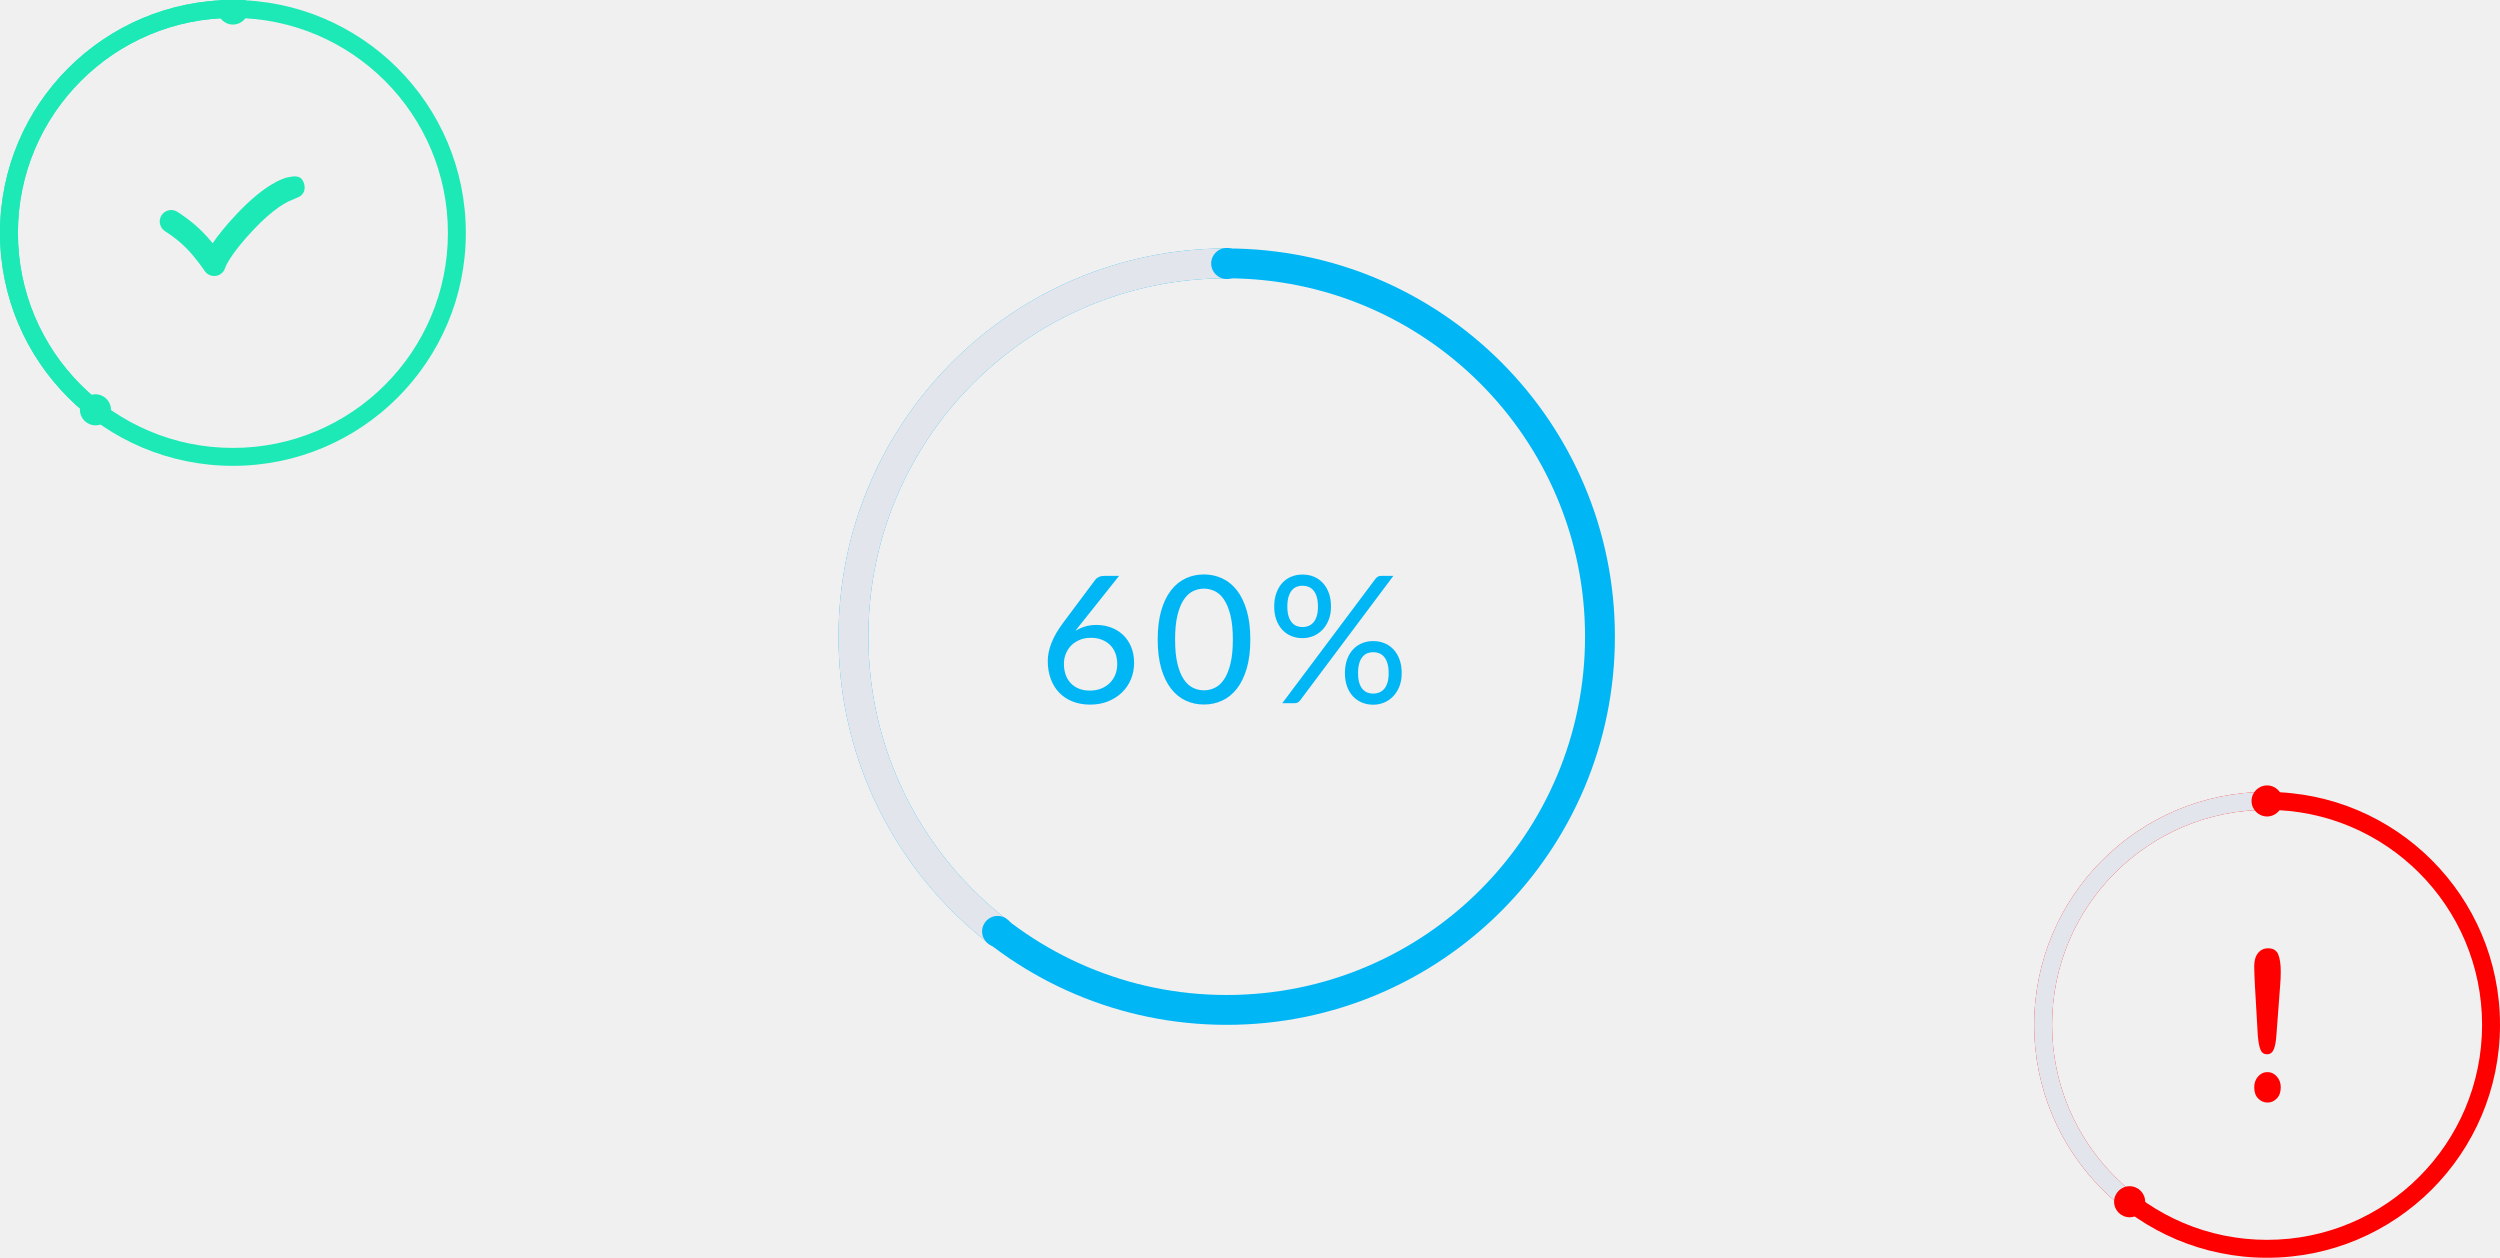
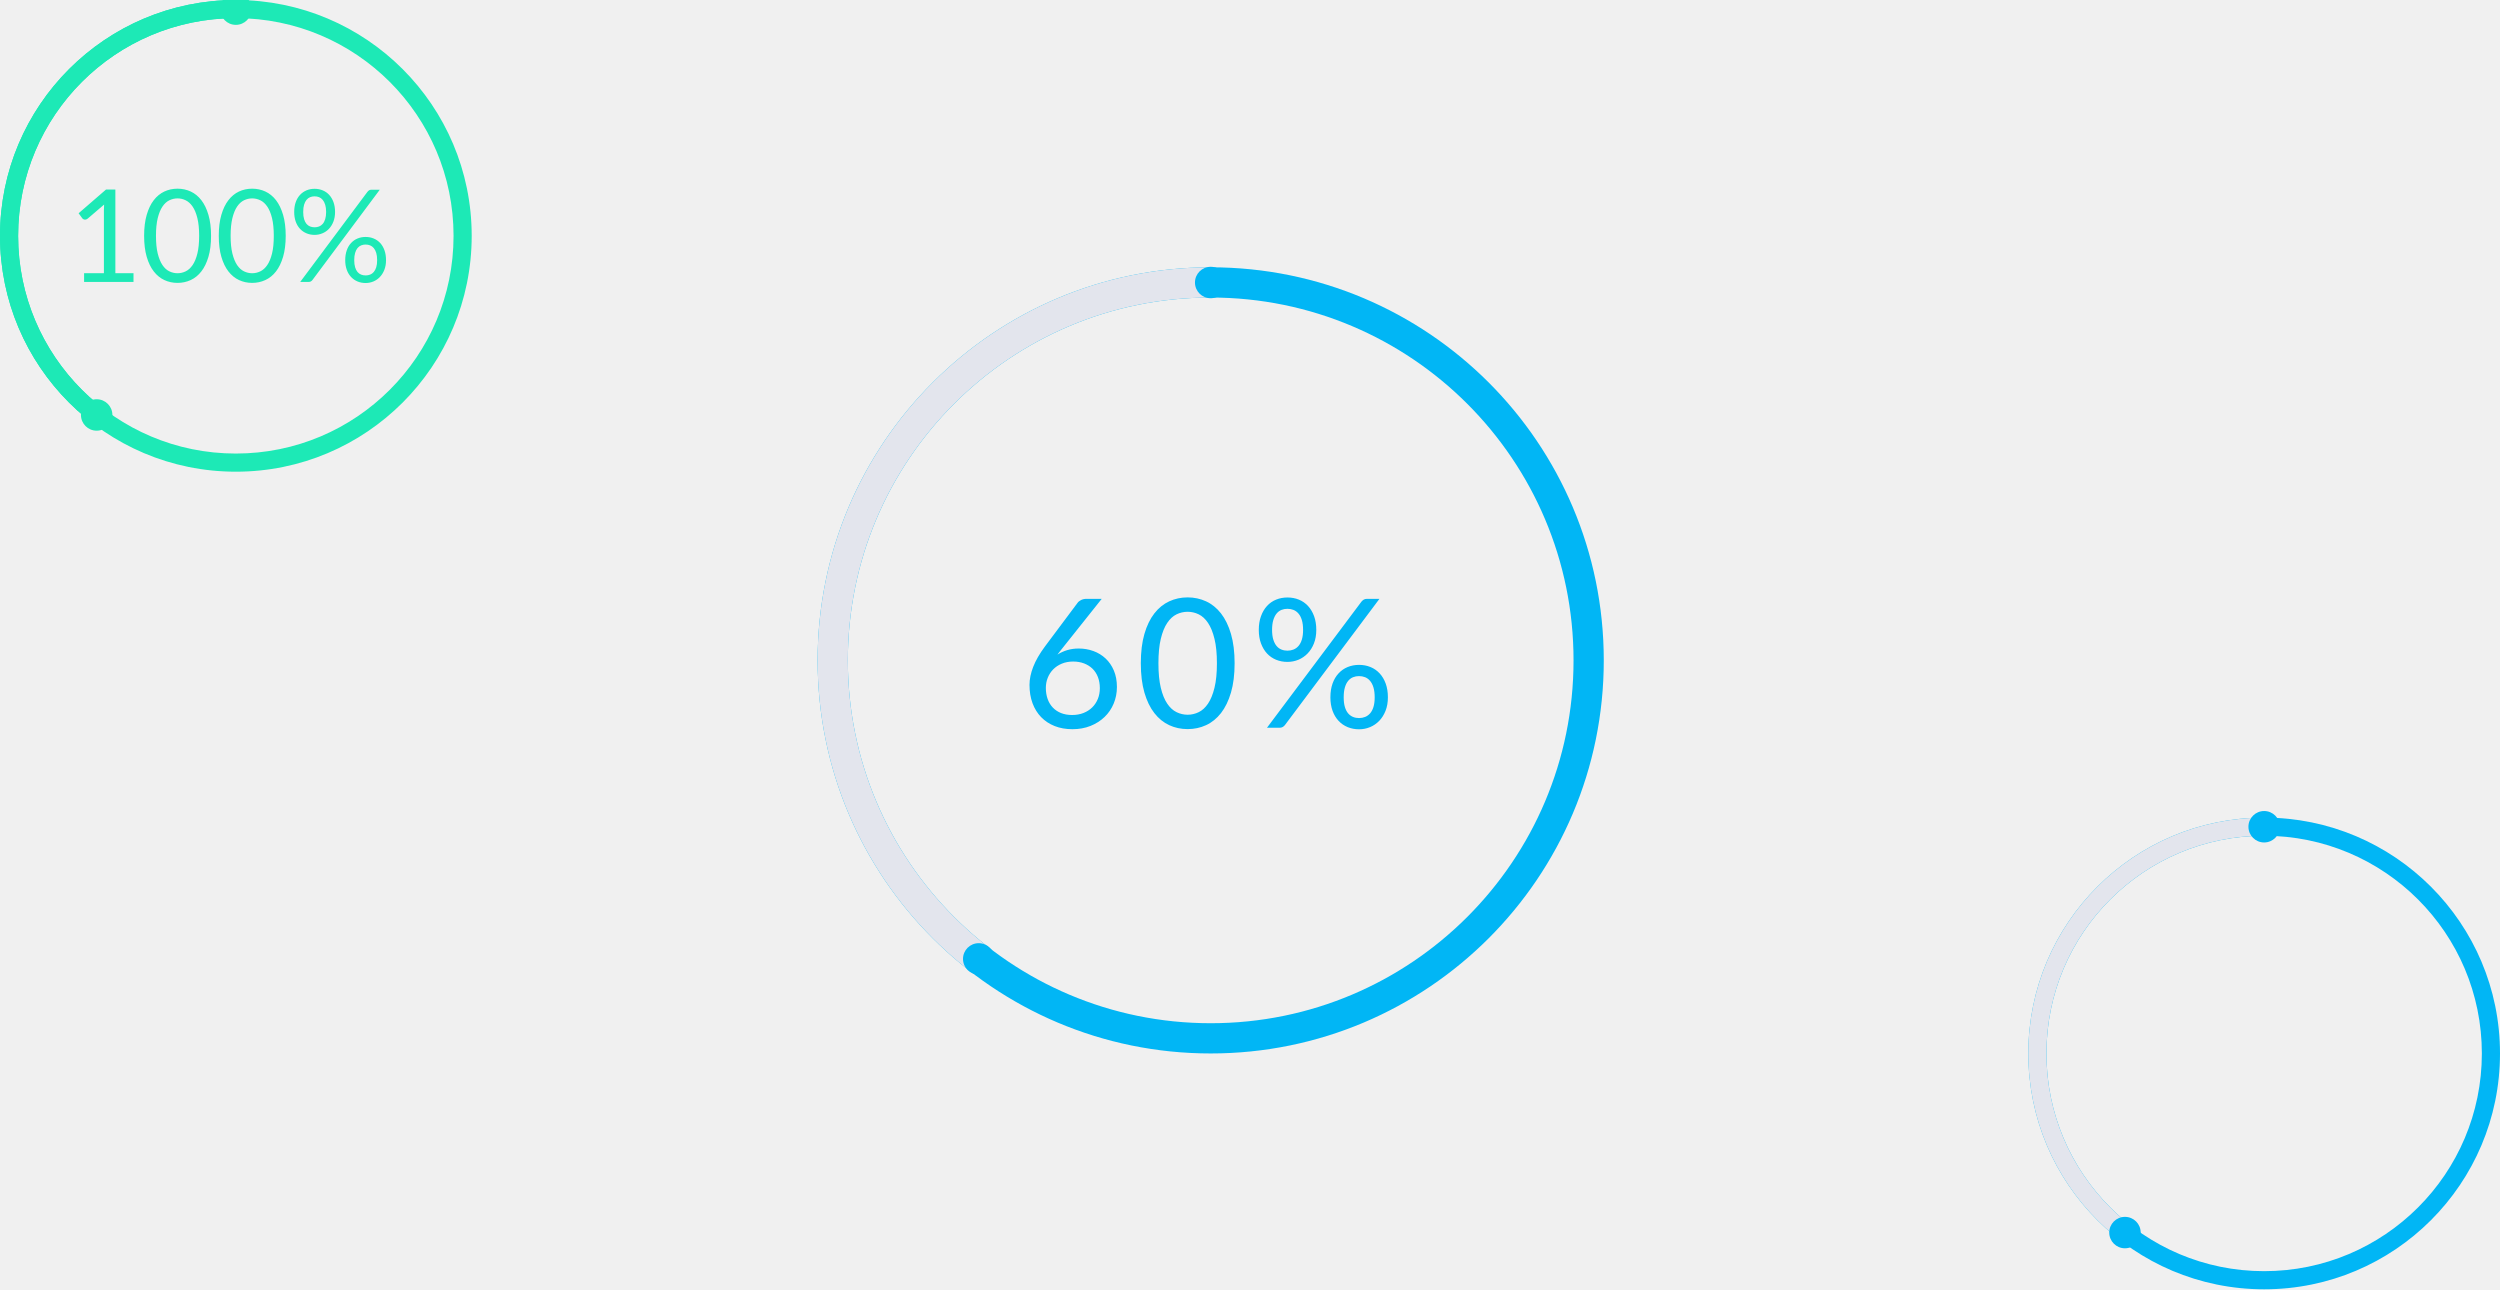
- <svg xmlns="http://www.w3.org/2000/svg" xmlns:xlink="http://www.w3.org/1999/xlink" width="161px" height="81px" viewBox="0 0 161 81" version="1.1">
+ <svg xmlns="http://www.w3.org/2000/svg" xmlns:xlink="http://www.w3.org/1999/xlink" width="159px" height="82px" viewBox="0 0 159 82" version="1.1">
  <defs>
    <path d="M25,50 C11.193,50 0,38.807 0,25 C0,11.193 11.193,0 25,0 C38.807,0 50,11.193 50,25 C50,38.807 38.807,50 25,50 Z M25,48.077 C37.745,48.077 48.077,37.745 48.077,25 C48.077,12.255 37.745,1.923 25,1.923 C12.255,1.923 1.923,12.255 1.923,25 C1.923,37.745 12.255,48.077 25,48.077 Z" id="path-1" />
    <path d="M15,30 C6.716,30 0,23.284 0,15 C0,6.716 6.716,0 15,0 C23.284,0 30,6.716 30,15 C30,23.284 23.284,30 15,30 Z M15,28.846 C22.647,28.846 28.846,22.647 28.846,15 C28.846,7.353 22.647,1.154 15,1.154 C7.353,1.154 1.154,7.353 1.154,15 C1.154,22.647 7.353,28.846 15,28.846 Z" id="path-3" />
    <path d="M15,30 C6.716,30 0,23.284 0,15 C0,6.716 6.716,0 15,0 C23.284,0 30,6.716 30,15 C30,23.284 23.284,30 15,30 Z M15,28.846 C22.647,28.846 28.846,22.647 28.846,15 C28.846,7.353 22.647,1.154 15,1.154 C7.353,1.154 1.154,7.353 1.154,15 C1.154,22.647 7.353,28.846 15,28.846 Z" id="path-5" />
  </defs>
  <g id="pages" stroke="none" stroke-width="1" fill="none" fill-rule="evenodd">
-     <g id="componentes-V2" transform="translate(-154, -2105)">
-       <g id="ProgressCircular" transform="translate(154, 2105)">
-         <g id="Group-22" transform="translate(54, 16)">
-           <g id="Line-2">
-             <mask id="mask-2" fill="white">
-               <use xlink:href="#path-1" />
-             </mask>
-             <use id="Mask" fill="#01B6F5" fill-rule="nonzero" xlink:href="#path-1" />
-             <polygon fill="#E3E5ED" fill-rule="nonzero" mask="url(#mask-2)" points="25 -0.321 25 25 9.295 44.872 -0.641 44.872 -0.641 -0.384" />
-           </g>
-           <ellipse id="Oval" fill="#01B6F5" fill-rule="nonzero" cx="25" cy="0.968" rx="1" ry="1" />
-           <ellipse id="Oval" fill="#01B6F5" fill-rule="nonzero" cx="10.247" cy="43.986" rx="1" ry="1" />
-           <path d="M15.636,24.143 C15.567,24.23 15.5,24.314 15.436,24.394 C15.371,24.474 15.31,24.554 15.253,24.634 C15.44,24.512 15.646,24.417 15.873,24.349 C16.1,24.28 16.344,24.246 16.607,24.246 C16.935,24.246 17.245,24.299 17.539,24.406 C17.832,24.512 18.09,24.67 18.313,24.877 C18.536,25.085 18.712,25.341 18.841,25.646 C18.971,25.95 19.036,26.299 19.036,26.691 C19.036,27.069 18.967,27.421 18.83,27.749 C18.693,28.076 18.5,28.36 18.25,28.6 C18,28.84 17.702,29.03 17.356,29.169 C17.009,29.308 16.626,29.377 16.207,29.377 C15.788,29.377 15.411,29.31 15.076,29.177 C14.74,29.044 14.454,28.854 14.216,28.609 C13.978,28.363 13.795,28.067 13.667,27.72 C13.54,27.373 13.476,26.987 13.476,26.56 C13.476,26.198 13.555,25.814 13.713,25.409 C13.871,25.003 14.121,24.57 14.464,24.109 L16.527,21.349 C16.58,21.272 16.659,21.21 16.761,21.16 C16.864,21.11 16.979,21.086 17.104,21.086 L18.07,21.086 L15.636,24.143 Z M14.516,26.749 C14.516,27.004 14.553,27.237 14.627,27.449 C14.701,27.66 14.81,27.842 14.953,27.994 C15.096,28.147 15.271,28.265 15.479,28.349 C15.686,28.432 15.921,28.474 16.184,28.474 C16.451,28.474 16.693,28.431 16.91,28.346 C17.127,28.26 17.313,28.141 17.467,27.989 C17.621,27.836 17.74,27.656 17.824,27.449 C17.908,27.241 17.95,27.015 17.95,26.771 C17.95,26.509 17.909,26.271 17.827,26.06 C17.745,25.849 17.629,25.67 17.479,25.526 C17.328,25.381 17.149,25.27 16.941,25.191 C16.734,25.113 16.504,25.074 16.253,25.074 C15.986,25.074 15.745,25.119 15.53,25.209 C15.315,25.298 15.132,25.42 14.981,25.574 C14.831,25.729 14.716,25.907 14.636,26.109 C14.556,26.31 14.516,26.524 14.516,26.749 Z M26.521,25.183 C26.521,25.899 26.444,26.52 26.29,27.046 C26.136,27.571 25.924,28.007 25.656,28.351 C25.387,28.696 25.071,28.952 24.707,29.12 C24.343,29.288 23.952,29.371 23.533,29.371 C23.114,29.371 22.723,29.288 22.361,29.12 C22,28.952 21.684,28.696 21.416,28.351 C21.147,28.007 20.937,27.571 20.784,27.046 C20.632,26.52 20.556,25.899 20.556,25.183 C20.556,24.467 20.632,23.846 20.784,23.32 C20.937,22.794 21.147,22.359 21.416,22.014 C21.684,21.669 22,21.413 22.361,21.246 C22.723,21.078 23.114,20.994 23.533,20.994 C23.952,20.994 24.343,21.078 24.707,21.246 C25.071,21.413 25.387,21.67 25.656,22.014 C25.924,22.359 26.136,22.794 26.29,23.32 C26.444,23.846 26.521,24.467 26.521,25.183 Z M25.396,25.183 C25.396,24.566 25.344,24.048 25.241,23.629 C25.139,23.21 25.001,22.872 24.83,22.617 C24.659,22.362 24.46,22.18 24.236,22.071 C24.011,21.963 23.777,21.909 23.533,21.909 C23.289,21.909 23.055,21.963 22.83,22.071 C22.605,22.18 22.407,22.362 22.236,22.617 C22.064,22.872 21.928,23.21 21.827,23.629 C21.726,24.048 21.676,24.566 21.676,25.183 C21.676,25.804 21.726,26.324 21.827,26.743 C21.928,27.162 22.064,27.498 22.236,27.751 C22.407,28.005 22.605,28.186 22.83,28.294 C23.055,28.403 23.289,28.457 23.533,28.457 C23.777,28.457 24.011,28.403 24.236,28.294 C24.46,28.186 24.659,28.005 24.83,27.751 C25.001,27.498 25.139,27.162 25.241,26.743 C25.344,26.324 25.396,25.804 25.396,25.183 Z M31.716,23.063 C31.716,23.383 31.666,23.669 31.567,23.92 C31.468,24.171 31.334,24.385 31.164,24.56 C30.995,24.735 30.8,24.869 30.579,24.96 C30.358,25.051 30.125,25.097 29.881,25.097 C29.622,25.097 29.381,25.051 29.159,24.96 C28.936,24.869 28.743,24.735 28.581,24.56 C28.42,24.385 28.292,24.171 28.199,23.92 C28.105,23.669 28.059,23.383 28.059,23.063 C28.059,22.735 28.105,22.444 28.199,22.189 C28.292,21.933 28.42,21.717 28.581,21.54 C28.743,21.363 28.936,21.229 29.159,21.137 C29.381,21.046 29.622,21 29.881,21 C30.144,21 30.387,21.046 30.61,21.137 C30.833,21.229 31.026,21.363 31.19,21.54 C31.354,21.717 31.482,21.933 31.576,22.189 C31.669,22.444 31.716,22.735 31.716,23.063 Z M30.876,23.063 C30.876,22.819 30.85,22.611 30.799,22.44 C30.747,22.269 30.676,22.13 30.584,22.023 C30.493,21.916 30.387,21.839 30.267,21.791 C30.147,21.744 30.019,21.72 29.881,21.72 C29.744,21.72 29.617,21.744 29.499,21.791 C29.38,21.839 29.278,21.916 29.19,22.023 C29.102,22.13 29.033,22.269 28.981,22.44 C28.93,22.611 28.904,22.819 28.904,23.063 C28.904,23.303 28.93,23.507 28.981,23.674 C29.033,23.842 29.102,23.978 29.19,24.083 C29.278,24.188 29.38,24.264 29.499,24.311 C29.617,24.359 29.744,24.383 29.881,24.383 C30.019,24.383 30.147,24.359 30.267,24.311 C30.387,24.264 30.493,24.188 30.584,24.083 C30.676,23.978 30.747,23.842 30.799,23.674 C30.85,23.507 30.876,23.303 30.876,23.063 Z M34.59,21.263 C34.628,21.217 34.674,21.176 34.727,21.14 C34.78,21.104 34.855,21.086 34.95,21.086 L35.733,21.086 L29.721,29.114 C29.683,29.164 29.636,29.205 29.579,29.237 C29.521,29.27 29.455,29.286 29.379,29.286 L28.579,29.286 L34.59,21.263 Z M36.27,27.349 C36.27,27.669 36.22,27.954 36.121,28.206 C36.022,28.457 35.888,28.67 35.719,28.846 C35.549,29.021 35.354,29.154 35.133,29.246 C34.912,29.337 34.679,29.383 34.436,29.383 C34.177,29.383 33.936,29.337 33.713,29.246 C33.49,29.154 33.297,29.021 33.133,28.846 C32.969,28.67 32.841,28.457 32.75,28.206 C32.659,27.954 32.613,27.669 32.613,27.349 C32.613,27.021 32.659,26.73 32.75,26.474 C32.841,26.219 32.969,26.003 33.133,25.826 C33.297,25.649 33.49,25.514 33.713,25.423 C33.936,25.331 34.177,25.286 34.436,25.286 C34.695,25.286 34.937,25.331 35.161,25.423 C35.386,25.514 35.58,25.649 35.744,25.826 C35.908,26.003 36.037,26.219 36.13,26.474 C36.223,26.73 36.27,27.021 36.27,27.349 Z M35.43,27.349 C35.43,27.105 35.404,26.897 35.353,26.726 C35.301,26.554 35.23,26.414 35.139,26.306 C35.047,26.197 34.941,26.119 34.821,26.071 C34.701,26.024 34.573,26 34.436,26 C34.299,26 34.171,26.024 34.053,26.071 C33.935,26.119 33.831,26.197 33.741,26.306 C33.652,26.414 33.582,26.554 33.533,26.726 C33.483,26.897 33.459,27.105 33.459,27.349 C33.459,27.589 33.483,27.792 33.533,27.96 C33.582,28.128 33.652,28.264 33.741,28.369 C33.831,28.473 33.935,28.55 34.053,28.597 C34.171,28.645 34.299,28.669 34.436,28.669 C34.573,28.669 34.701,28.645 34.821,28.597 C34.941,28.55 35.047,28.473 35.139,28.369 C35.23,28.264 35.301,28.128 35.353,27.96 C35.404,27.792 35.43,27.589 35.43,27.349 Z" id="60%" fill="#01B6F5" />
+     <g id="ProgressCircular">
+       <g id="Group-22" transform="translate(5, 12)">
+         <g id="Line-2" transform="translate(47, 5)">
+           <mask id="mask-2" fill="white">
+             <use xlink:href="#path-1" />
+           </mask>
+           <use id="Mask" fill="#01B6F5" fill-rule="nonzero" xlink:href="#path-1" />
+           <polygon fill="#E3E5ED" fill-rule="nonzero" mask="url(#mask-2)" points="25 -0.321 25 25 9.295 44.872 -0.641 44.872 -0.641 -0.384" />
        </g>
-         <g id="Group-22">
-           <g id="Line-2">
-             <mask id="mask-4" fill="white">
-               <use xlink:href="#path-3" />
-             </mask>
-             <use id="Mask" fill="#1DE9B6" fill-rule="nonzero" xlink:href="#path-3" />
-             <polygon fill="#1DE9B6" fill-rule="nonzero" mask="url(#mask-4)" points="15 -0.192 15 15 5.577 26.923 -0.385 26.923 -0.385 -0.23" />
-           </g>
-           <ellipse id="Oval" fill="#1DE9B6" fill-rule="nonzero" cx="15" cy="0.581" rx="1" ry="1" />
-           <ellipse id="Oval" fill="#1DE9B6" fill-rule="nonzero" cx="6.148" cy="26.392" rx="1" ry="1" />
-           <g id="done" transform="translate(10.28571, 11.35714)" fill="#1DE9B6" fill-rule="nonzero">
-             <path d="M9.274,0.405 C9.077,-0.103 8.676,-0.022 8.241,0.064 C7.981,0.118 6.826,0.456 4.998,2.383 C4.24,3.183 3.739,3.821 3.41,4.307 C3.209,4.06 2.978,3.796 2.736,3.554 C1.991,2.809 1.161,2.298 1.126,2.276 C0.778,2.063 0.323,2.173 0.109,2.521 C-0.104,2.869 0.005,3.325 0.353,3.539 C0.36,3.543 1.073,3.984 1.689,4.6 C2.317,5.229 2.887,6.078 2.892,6.087 C3.031,6.295 3.263,6.417 3.508,6.417 C3.55,6.417 3.593,6.413 3.635,6.406 C3.924,6.356 4.156,6.139 4.227,5.855 C4.228,5.848 4.522,5.037 6.072,3.402 C7.321,2.085 8.154,1.666 8.443,1.55 C8.445,1.55 8.447,1.55 8.451,1.549 C8.45,1.549 8.46,1.544 8.478,1.536 C8.527,1.518 8.554,1.511 8.555,1.51 C8.541,1.514 8.534,1.515 8.534,1.515 L8.533,1.512 C8.667,1.454 8.917,1.346 8.922,1.344 C9.299,1.189 9.421,0.785 9.274,0.405 Z" id="Shape" />
-           </g>
+         <path d="M0.348,5.374 L1.608,5.374 L1.608,1.375 C1.608,1.255 1.613,1.134 1.621,1.011 L0.573,1.907 C0.546,1.929 0.518,1.945 0.491,1.954 C0.464,1.964 0.438,1.969 0.413,1.969 C0.372,1.969 0.336,1.96 0.303,1.942 C0.27,1.924 0.246,1.903 0.229,1.879 L-2.48689958e-14,1.563 L1.744,0.053 L2.337,0.053 L2.337,5.374 L3.491,5.374 L3.491,5.93 L0.348,5.93 L0.348,5.374 Z M8.423,3 C8.423,3.513 8.368,3.957 8.257,4.332 C8.147,4.707 7.996,5.018 7.805,5.263 C7.614,5.509 7.388,5.692 7.128,5.812 C6.867,5.932 6.588,5.992 6.291,5.992 C5.99,5.992 5.711,5.932 5.454,5.812 C5.196,5.692 4.971,5.509 4.78,5.263 C4.589,5.018 4.439,4.707 4.33,4.332 C4.221,3.957 4.166,3.513 4.166,3 C4.166,2.487 4.221,2.042 4.33,1.666 C4.439,1.289 4.589,0.977 4.78,0.731 C4.971,0.484 5.196,0.3 5.454,0.18 C5.711,0.06 5.99,0 6.291,0 C6.588,0 6.867,0.06 7.128,0.18 C7.388,0.3 7.614,0.484 7.805,0.731 C7.996,0.977 8.147,1.289 8.257,1.666 C8.368,2.042 8.423,2.487 8.423,3 Z M7.666,3 C7.666,2.553 7.628,2.177 7.553,1.872 C7.478,1.568 7.377,1.323 7.25,1.138 C7.123,0.952 6.977,0.819 6.81,0.739 C6.644,0.658 6.471,0.618 6.291,0.618 C6.111,0.618 5.937,0.658 5.771,0.739 C5.604,0.819 5.458,0.952 5.333,1.138 C5.207,1.323 5.107,1.568 5.032,1.872 C4.957,2.177 4.92,2.553 4.92,3 C4.92,3.447 4.957,3.823 5.032,4.126 C5.107,4.428 5.207,4.673 5.333,4.858 C5.458,5.044 5.604,5.177 5.771,5.257 C5.937,5.338 6.111,5.378 6.291,5.378 C6.471,5.378 6.644,5.338 6.81,5.257 C6.977,5.177 7.123,5.044 7.25,4.858 C7.377,4.673 7.478,4.428 7.553,4.126 C7.628,3.823 7.666,3.447 7.666,3 Z M13.171,3 C13.171,3.513 13.115,3.957 13.005,4.332 C12.894,4.707 12.744,5.018 12.553,5.263 C12.362,5.509 12.136,5.692 11.875,5.812 C11.615,5.932 11.336,5.992 11.038,5.992 C10.738,5.992 10.459,5.932 10.201,5.812 C9.943,5.692 9.719,5.509 9.528,5.263 C9.337,5.018 9.187,4.707 9.078,4.332 C8.969,3.957 8.914,3.513 8.914,3 C8.914,2.487 8.969,2.042 9.078,1.666 C9.187,1.289 9.337,0.977 9.528,0.731 C9.719,0.484 9.943,0.3 10.201,0.18 C10.459,0.06 10.738,0 11.038,0 C11.336,0 11.615,0.06 11.875,0.18 C12.136,0.3 12.362,0.484 12.553,0.731 C12.744,0.977 12.894,1.289 13.005,1.666 C13.115,2.042 13.171,2.487 13.171,3 Z M12.413,3 C12.413,2.553 12.376,2.177 12.301,1.872 C12.226,1.568 12.125,1.323 11.998,1.138 C11.871,0.952 11.724,0.819 11.558,0.739 C11.392,0.658 11.218,0.618 11.038,0.618 C10.858,0.618 10.685,0.658 10.518,0.739 C10.352,0.819 10.206,0.952 10.08,1.138 C9.955,1.323 9.855,1.568 9.78,1.872 C9.705,2.177 9.667,2.553 9.667,3 C9.667,3.447 9.705,3.823 9.78,4.126 C9.855,4.428 9.955,4.673 10.08,4.858 C10.206,5.044 10.352,5.177 10.518,5.257 C10.685,5.338 10.858,5.378 11.038,5.378 C11.218,5.378 11.392,5.338 11.558,5.257 C11.724,5.177 11.871,5.044 11.998,4.858 C12.125,4.673 12.226,4.428 12.301,4.126 C12.376,3.823 12.413,3.447 12.413,3 Z M16.31,1.482 C16.31,1.711 16.274,1.916 16.203,2.098 C16.132,2.279 16.038,2.432 15.919,2.556 C15.8,2.68 15.662,2.775 15.503,2.84 C15.345,2.906 15.18,2.939 15.008,2.939 C14.823,2.939 14.651,2.906 14.495,2.84 C14.338,2.775 14.201,2.68 14.083,2.556 C13.966,2.432 13.874,2.279 13.809,2.098 C13.744,1.916 13.711,1.711 13.711,1.482 C13.711,1.247 13.744,1.038 13.809,0.855 C13.874,0.673 13.966,0.518 14.083,0.393 C14.201,0.267 14.338,0.172 14.495,0.106 C14.651,0.041 14.823,0.008 15.008,0.008 C15.191,0.008 15.362,0.041 15.522,0.106 C15.681,0.172 15.819,0.267 15.935,0.393 C16.051,0.518 16.143,0.673 16.209,0.855 C16.276,1.038 16.31,1.247 16.31,1.482 Z M15.741,1.482 C15.741,1.301 15.722,1.149 15.683,1.023 C15.645,0.898 15.593,0.795 15.526,0.714 C15.459,0.634 15.381,0.576 15.293,0.54 C15.204,0.505 15.109,0.487 15.008,0.487 C14.907,0.487 14.812,0.505 14.724,0.54 C14.635,0.576 14.558,0.634 14.492,0.714 C14.427,0.795 14.376,0.898 14.339,1.023 C14.302,1.149 14.284,1.301 14.284,1.482 C14.284,1.659 14.302,1.81 14.339,1.934 C14.376,2.058 14.427,2.159 14.492,2.237 C14.558,2.314 14.635,2.37 14.724,2.405 C14.812,2.439 14.907,2.456 15.008,2.456 C15.109,2.456 15.204,2.439 15.293,2.405 C15.381,2.37 15.459,2.314 15.526,2.237 C15.593,2.159 15.645,2.058 15.683,1.934 C15.722,1.81 15.741,1.659 15.741,1.482 Z M18.36,0.213 C18.396,0.166 18.433,0.13 18.473,0.104 C18.512,0.078 18.565,0.065 18.63,0.065 L19.154,0.065 L14.869,5.812 C14.842,5.847 14.809,5.876 14.771,5.898 C14.733,5.92 14.688,5.93 14.636,5.93 L14.095,5.93 L18.36,0.213 Z M19.551,4.547 C19.551,4.776 19.516,4.981 19.445,5.161 C19.374,5.341 19.279,5.493 19.16,5.617 C19.042,5.741 18.904,5.836 18.747,5.902 C18.59,5.967 18.426,6 18.254,6 C18.068,6 17.897,5.967 17.74,5.902 C17.583,5.836 17.446,5.741 17.329,5.617 C17.211,5.493 17.12,5.341 17.055,5.161 C16.989,4.981 16.956,4.776 16.956,4.547 C16.956,4.312 16.989,4.103 17.055,3.919 C17.12,3.735 17.211,3.58 17.329,3.454 C17.446,3.329 17.583,3.233 17.74,3.168 C17.897,3.102 18.068,3.07 18.254,3.07 C18.437,3.07 18.607,3.102 18.765,3.168 C18.924,3.233 19.061,3.329 19.179,3.454 C19.296,3.58 19.387,3.735 19.453,3.919 C19.518,4.103 19.551,4.312 19.551,4.547 Z M18.986,4.547 C18.986,4.367 18.967,4.214 18.929,4.087 C18.891,3.96 18.838,3.857 18.771,3.778 C18.705,3.698 18.627,3.641 18.538,3.606 C18.45,3.57 18.355,3.553 18.254,3.553 C18.153,3.553 18.058,3.57 17.969,3.606 C17.881,3.641 17.804,3.698 17.738,3.778 C17.673,3.857 17.621,3.96 17.585,4.087 C17.548,4.214 17.529,4.367 17.529,4.547 C17.529,4.724 17.548,4.874 17.585,4.997 C17.621,5.12 17.673,5.22 17.738,5.298 C17.804,5.376 17.881,5.432 17.969,5.466 C18.058,5.5 18.153,5.517 18.254,5.517 C18.355,5.517 18.45,5.5 18.538,5.466 C18.627,5.432 18.705,5.376 18.771,5.298 C18.838,5.22 18.891,5.12 18.929,4.997 C18.967,4.874 18.986,4.724 18.986,4.547 Z" id="100%" fill="#1DE9B6" fill-rule="nonzero" />
+         <ellipse id="Oval" fill="#01B6F5" fill-rule="nonzero" cx="72" cy="5.968" rx="1" ry="1" />
+         <ellipse id="Oval" fill="#01B6F5" fill-rule="nonzero" cx="57.247" cy="48.986" rx="1" ry="1" />
+         <path d="M62.636,29.143 C62.567,29.23 62.5,29.314 62.436,29.394 C62.371,29.474 62.31,29.554 62.253,29.634 C62.44,29.512 62.646,29.417 62.873,29.349 C63.1,29.28 63.344,29.246 63.607,29.246 C63.935,29.246 64.245,29.299 64.539,29.406 C64.832,29.512 65.09,29.67 65.313,29.877 C65.536,30.085 65.712,30.341 65.841,30.646 C65.971,30.95 66.036,31.299 66.036,31.691 C66.036,32.069 65.967,32.421 65.83,32.749 C65.693,33.076 65.5,33.36 65.25,33.6 C65,33.84 64.702,34.03 64.356,34.169 C64.009,34.308 63.626,34.377 63.207,34.377 C62.788,34.377 62.411,34.31 62.076,34.177 C61.74,34.044 61.454,33.854 61.216,33.609 C60.978,33.363 60.795,33.067 60.667,32.72 C60.54,32.373 60.476,31.987 60.476,31.56 C60.476,31.198 60.555,30.814 60.713,30.409 C60.871,30.003 61.121,29.57 61.464,29.109 L63.527,26.349 C63.58,26.272 63.659,26.21 63.761,26.16 C63.864,26.11 63.979,26.086 64.104,26.086 L65.07,26.086 L62.636,29.143 Z M61.516,31.749 C61.516,32.004 61.553,32.237 61.627,32.449 C61.701,32.66 61.81,32.842 61.953,32.994 C62.096,33.147 62.271,33.265 62.479,33.349 C62.686,33.432 62.921,33.474 63.184,33.474 C63.451,33.474 63.693,33.431 63.91,33.346 C64.127,33.26 64.313,33.141 64.467,32.989 C64.621,32.836 64.74,32.656 64.824,32.449 C64.908,32.241 64.95,32.015 64.95,31.771 C64.95,31.509 64.909,31.271 64.827,31.06 C64.745,30.849 64.629,30.67 64.479,30.526 C64.328,30.381 64.149,30.27 63.941,30.191 C63.734,30.113 63.504,30.074 63.253,30.074 C62.986,30.074 62.745,30.119 62.53,30.209 C62.315,30.298 62.132,30.42 61.981,30.574 C61.831,30.729 61.716,30.907 61.636,31.109 C61.556,31.31 61.516,31.524 61.516,31.749 Z M73.521,30.183 C73.521,30.899 73.444,31.52 73.29,32.046 C73.136,32.571 72.924,33.007 72.656,33.351 C72.387,33.696 72.071,33.952 71.707,34.12 C71.343,34.288 70.952,34.371 70.533,34.371 C70.114,34.371 69.723,34.288 69.361,34.12 C69,33.952 68.684,33.696 68.416,33.351 C68.147,33.007 67.937,32.571 67.784,32.046 C67.632,31.52 67.556,30.899 67.556,30.183 C67.556,29.467 67.632,28.846 67.784,28.32 C67.937,27.794 68.147,27.359 68.416,27.014 C68.684,26.669 69,26.413 69.361,26.246 C69.723,26.078 70.114,25.994 70.533,25.994 C70.952,25.994 71.343,26.078 71.707,26.246 C72.071,26.413 72.387,26.67 72.656,27.014 C72.924,27.359 73.136,27.794 73.29,28.32 C73.444,28.846 73.521,29.467 73.521,30.183 Z M72.396,30.183 C72.396,29.566 72.344,29.048 72.241,28.629 C72.139,28.21 72.001,27.872 71.83,27.617 C71.659,27.362 71.46,27.18 71.236,27.071 C71.011,26.963 70.777,26.909 70.533,26.909 C70.289,26.909 70.055,26.963 69.83,27.071 C69.605,27.18 69.407,27.362 69.236,27.617 C69.064,27.872 68.928,28.21 68.827,28.629 C68.726,29.048 68.676,29.566 68.676,30.183 C68.676,30.804 68.726,31.324 68.827,31.743 C68.928,32.162 69.064,32.498 69.236,32.751 C69.407,33.005 69.605,33.186 69.83,33.294 C70.055,33.403 70.289,33.457 70.533,33.457 C70.777,33.457 71.011,33.403 71.236,33.294 C71.46,33.186 71.659,33.005 71.83,32.751 C72.001,32.498 72.139,32.162 72.241,31.743 C72.344,31.324 72.396,30.804 72.396,30.183 Z M78.716,28.063 C78.716,28.383 78.666,28.669 78.567,28.92 C78.468,29.171 78.334,29.385 78.164,29.56 C77.995,29.735 77.8,29.869 77.579,29.96 C77.358,30.051 77.125,30.097 76.881,30.097 C76.622,30.097 76.381,30.051 76.159,29.96 C75.936,29.869 75.743,29.735 75.581,29.56 C75.42,29.385 75.292,29.171 75.199,28.92 C75.105,28.669 75.059,28.383 75.059,28.063 C75.059,27.735 75.105,27.444 75.199,27.189 C75.292,26.933 75.42,26.717 75.581,26.54 C75.743,26.363 75.936,26.229 76.159,26.137 C76.381,26.046 76.622,26 76.881,26 C77.144,26 77.387,26.046 77.61,26.137 C77.833,26.229 78.026,26.363 78.19,26.54 C78.354,26.717 78.482,26.933 78.576,27.189 C78.669,27.444 78.716,27.735 78.716,28.063 Z M77.876,28.063 C77.876,27.819 77.85,27.611 77.799,27.44 C77.747,27.269 77.676,27.13 77.584,27.023 C77.493,26.916 77.387,26.839 77.267,26.791 C77.147,26.744 77.019,26.72 76.881,26.72 C76.744,26.72 76.617,26.744 76.499,26.791 C76.38,26.839 76.278,26.916 76.19,27.023 C76.102,27.13 76.033,27.269 75.981,27.44 C75.93,27.611 75.904,27.819 75.904,28.063 C75.904,28.303 75.93,28.507 75.981,28.674 C76.033,28.842 76.102,28.978 76.19,29.083 C76.278,29.188 76.38,29.264 76.499,29.311 C76.617,29.359 76.744,29.383 76.881,29.383 C77.019,29.383 77.147,29.359 77.267,29.311 C77.387,29.264 77.493,29.188 77.584,29.083 C77.676,28.978 77.747,28.842 77.799,28.674 C77.85,28.507 77.876,28.303 77.876,28.063 Z M81.59,26.263 C81.628,26.217 81.674,26.176 81.727,26.14 C81.78,26.104 81.855,26.086 81.95,26.086 L82.733,26.086 L76.721,34.114 C76.683,34.164 76.636,34.205 76.579,34.237 C76.521,34.27 76.455,34.286 76.379,34.286 L75.579,34.286 L81.59,26.263 Z M83.27,32.349 C83.27,32.669 83.22,32.954 83.121,33.206 C83.022,33.457 82.888,33.67 82.719,33.846 C82.549,34.021 82.354,34.154 82.133,34.246 C81.912,34.337 81.679,34.383 81.436,34.383 C81.177,34.383 80.936,34.337 80.713,34.246 C80.49,34.154 80.297,34.021 80.133,33.846 C79.969,33.67 79.841,33.457 79.75,33.206 C79.659,32.954 79.613,32.669 79.613,32.349 C79.613,32.021 79.659,31.73 79.75,31.474 C79.841,31.219 79.969,31.003 80.133,30.826 C80.297,30.649 80.49,30.514 80.713,30.423 C80.936,30.331 81.177,30.286 81.436,30.286 C81.695,30.286 81.937,30.331 82.161,30.423 C82.386,30.514 82.58,30.649 82.744,30.826 C82.908,31.003 83.037,31.219 83.13,31.474 C83.223,31.73 83.27,32.021 83.27,32.349 Z M82.43,32.349 C82.43,32.105 82.404,31.897 82.353,31.726 C82.301,31.554 82.23,31.414 82.139,31.306 C82.047,31.197 81.941,31.119 81.821,31.071 C81.701,31.024 81.573,31 81.436,31 C81.299,31 81.171,31.024 81.053,31.071 C80.935,31.119 80.831,31.197 80.741,31.306 C80.652,31.414 80.582,31.554 80.533,31.726 C80.483,31.897 80.459,32.105 80.459,32.349 C80.459,32.589 80.483,32.792 80.533,32.96 C80.582,33.128 80.652,33.264 80.741,33.369 C80.831,33.473 80.935,33.55 81.053,33.597 C81.171,33.645 81.299,33.669 81.436,33.669 C81.573,33.669 81.701,33.645 81.821,33.597 C81.941,33.55 82.047,33.473 82.139,33.369 C82.23,33.264 82.301,33.128 82.353,32.96 C82.404,32.792 82.43,32.589 82.43,32.349 Z" id="60%" fill="#01B6F5" />
+       </g>
+       <g id="Group-22">
+         <g id="Line-2">
+           <mask id="mask-4" fill="white">
+             <use xlink:href="#path-3" />
+           </mask>
+           <use id="Mask" fill="#1DE9B6" fill-rule="nonzero" xlink:href="#path-3" />
+           <polygon fill="#1DE9B6" fill-rule="nonzero" mask="url(#mask-4)" points="15 -0.192 15 15 5.577 26.923 -0.385 26.923 -0.385 -0.23" />
        </g>
-         <g id="Group-22" transform="translate(131, 51)">
-           <g id="Line-2">
-             <mask id="mask-6" fill="white">
-               <use xlink:href="#path-5" />
-             </mask>
-             <use id="Mask" fill="#FF0000" fill-rule="nonzero" xlink:href="#path-5" />
-             <polygon fill="#E3E5ED" fill-rule="nonzero" mask="url(#mask-6)" points="15 -0.192 15 15 5.577 26.923 -0.385 26.923 -0.385 -0.23" />
-           </g>
-           <ellipse id="Oval" fill="#FF0000" fill-rule="nonzero" cx="15" cy="0.581" rx="1" ry="1" />
-           <ellipse id="Oval" fill="#FF0000" fill-rule="nonzero" cx="6.148" cy="26.392" rx="1" ry="1" />
-           <g id="Group-10" transform="translate(14.14286, 9.857143)" />
-           <g id="error" transform="translate(14.14286, 9.857143)" fill="#FF0000" fill-rule="nonzero">
-             <path d="M0.26,5.83 L0.079,2.687 C0.045,2.074 0.029,1.635 0.029,1.368 C0.029,1.005 0.111,0.722 0.275,0.518 C0.439,0.314 0.655,0.213 0.923,0.213 C1.248,0.213 1.465,0.343 1.574,0.603 C1.683,0.864 1.738,1.239 1.738,1.728 C1.738,2.017 1.725,2.311 1.699,2.608 L1.455,5.843 C1.429,6.228 1.372,6.523 1.285,6.729 C1.198,6.935 1.055,7.037 0.855,7.037 C0.651,7.037 0.509,6.938 0.43,6.739 C0.351,6.54 0.294,6.237 0.26,5.83 Z M0.889,10.148 C0.659,10.148 0.457,10.062 0.286,9.889 C0.114,9.717 0.029,9.475 0.029,9.164 C0.029,8.893 0.111,8.662 0.275,8.471 C0.439,8.281 0.64,8.186 0.878,8.186 C1.116,8.186 1.318,8.281 1.486,8.471 C1.654,8.662 1.738,8.893 1.738,9.164 C1.738,9.47 1.653,9.711 1.483,9.886 C1.313,10.06 1.115,10.148 0.889,10.148 Z" id="Shape" />
-           </g>
+         <ellipse id="Oval" fill="#1DE9B6" fill-rule="nonzero" cx="15" cy="0.581" rx="1" ry="1" />
+         <ellipse id="Oval" fill="#1DE9B6" fill-rule="nonzero" cx="6.148" cy="26.392" rx="1" ry="1" />
+       </g>
+       <g id="Group-22" transform="translate(129, 52)">
+         <g id="Line-2">
+           <mask id="mask-6" fill="white">
+             <use xlink:href="#path-5" />
+           </mask>
+           <use id="Mask" fill="#01B6F5" fill-rule="nonzero" xlink:href="#path-5" />
+           <polygon fill="#E3E5ED" fill-rule="nonzero" mask="url(#mask-6)" points="15 -0.192 15 15 5.577 26.923 -0.385 26.923 -0.385 -0.23" />
        </g>
+         <ellipse id="Oval" fill="#01B6F5" fill-rule="nonzero" cx="15" cy="0.581" rx="1" ry="1" />
+         <ellipse id="Oval" fill="#01B6F5" fill-rule="nonzero" cx="6.148" cy="26.392" rx="1" ry="1" />
+         <g id="Group-10" transform="translate(14.14286, 9.857143)" />
      </g>
    </g>
  </g>
</svg>
